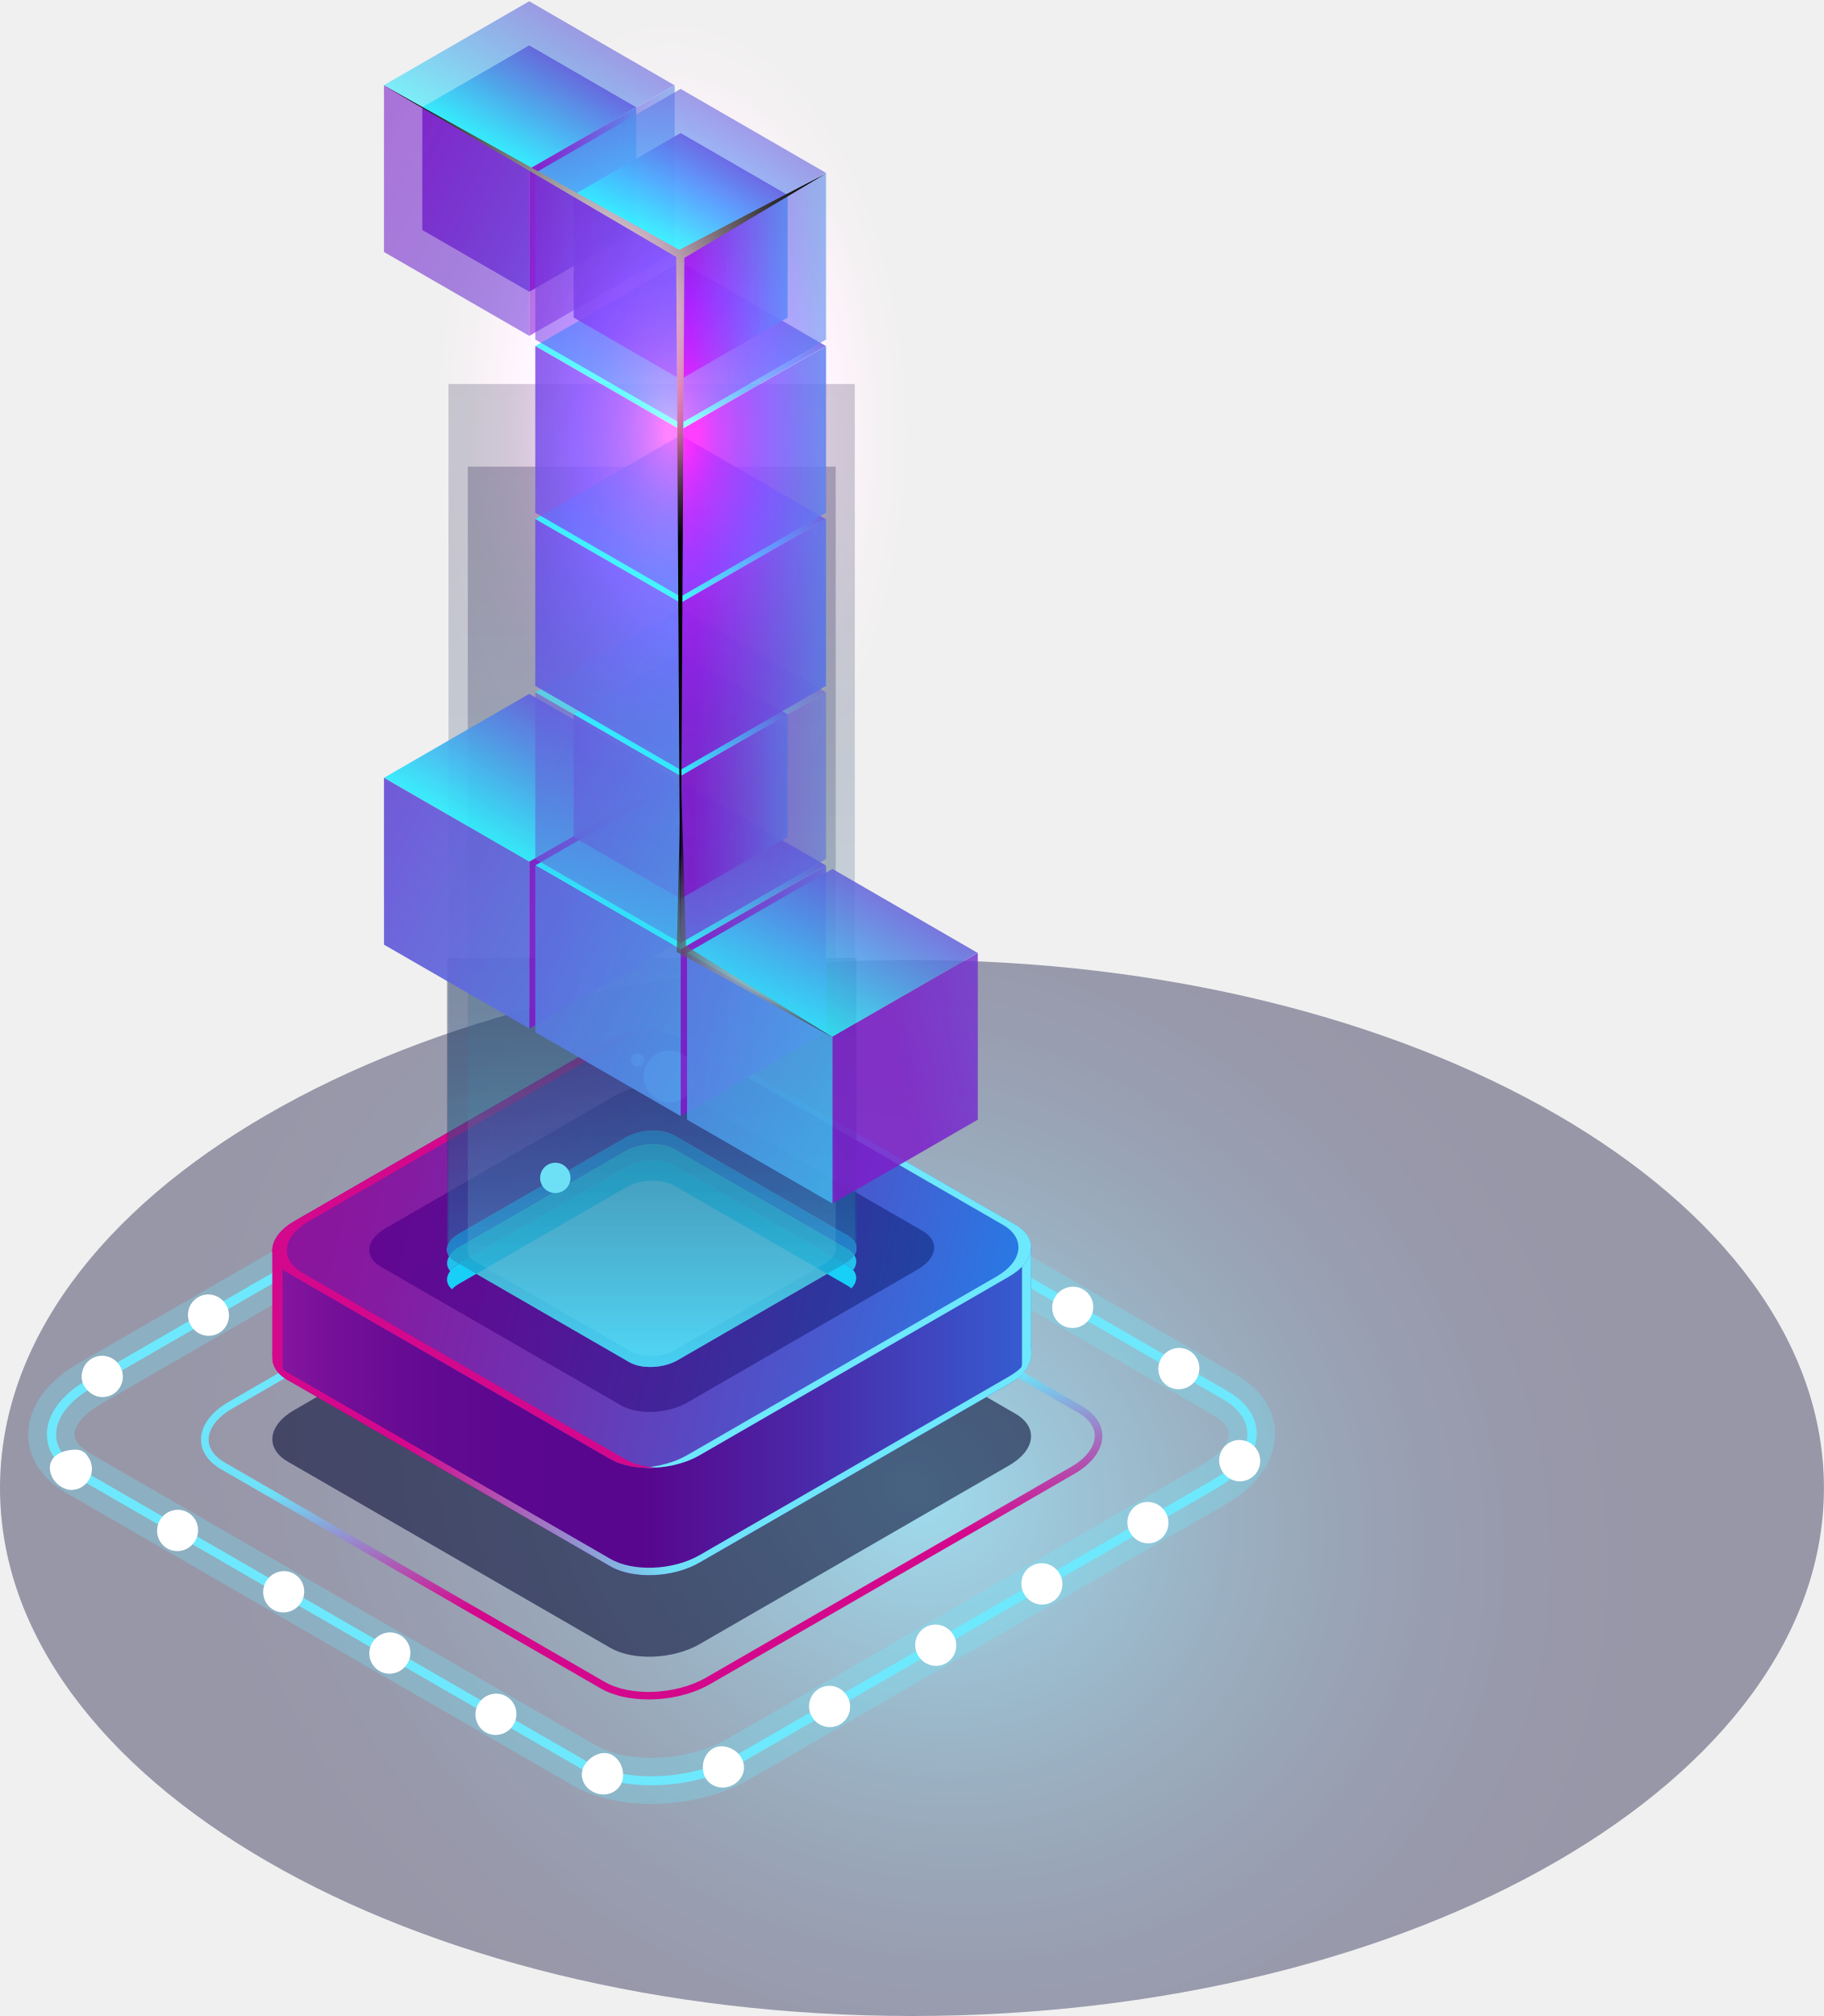
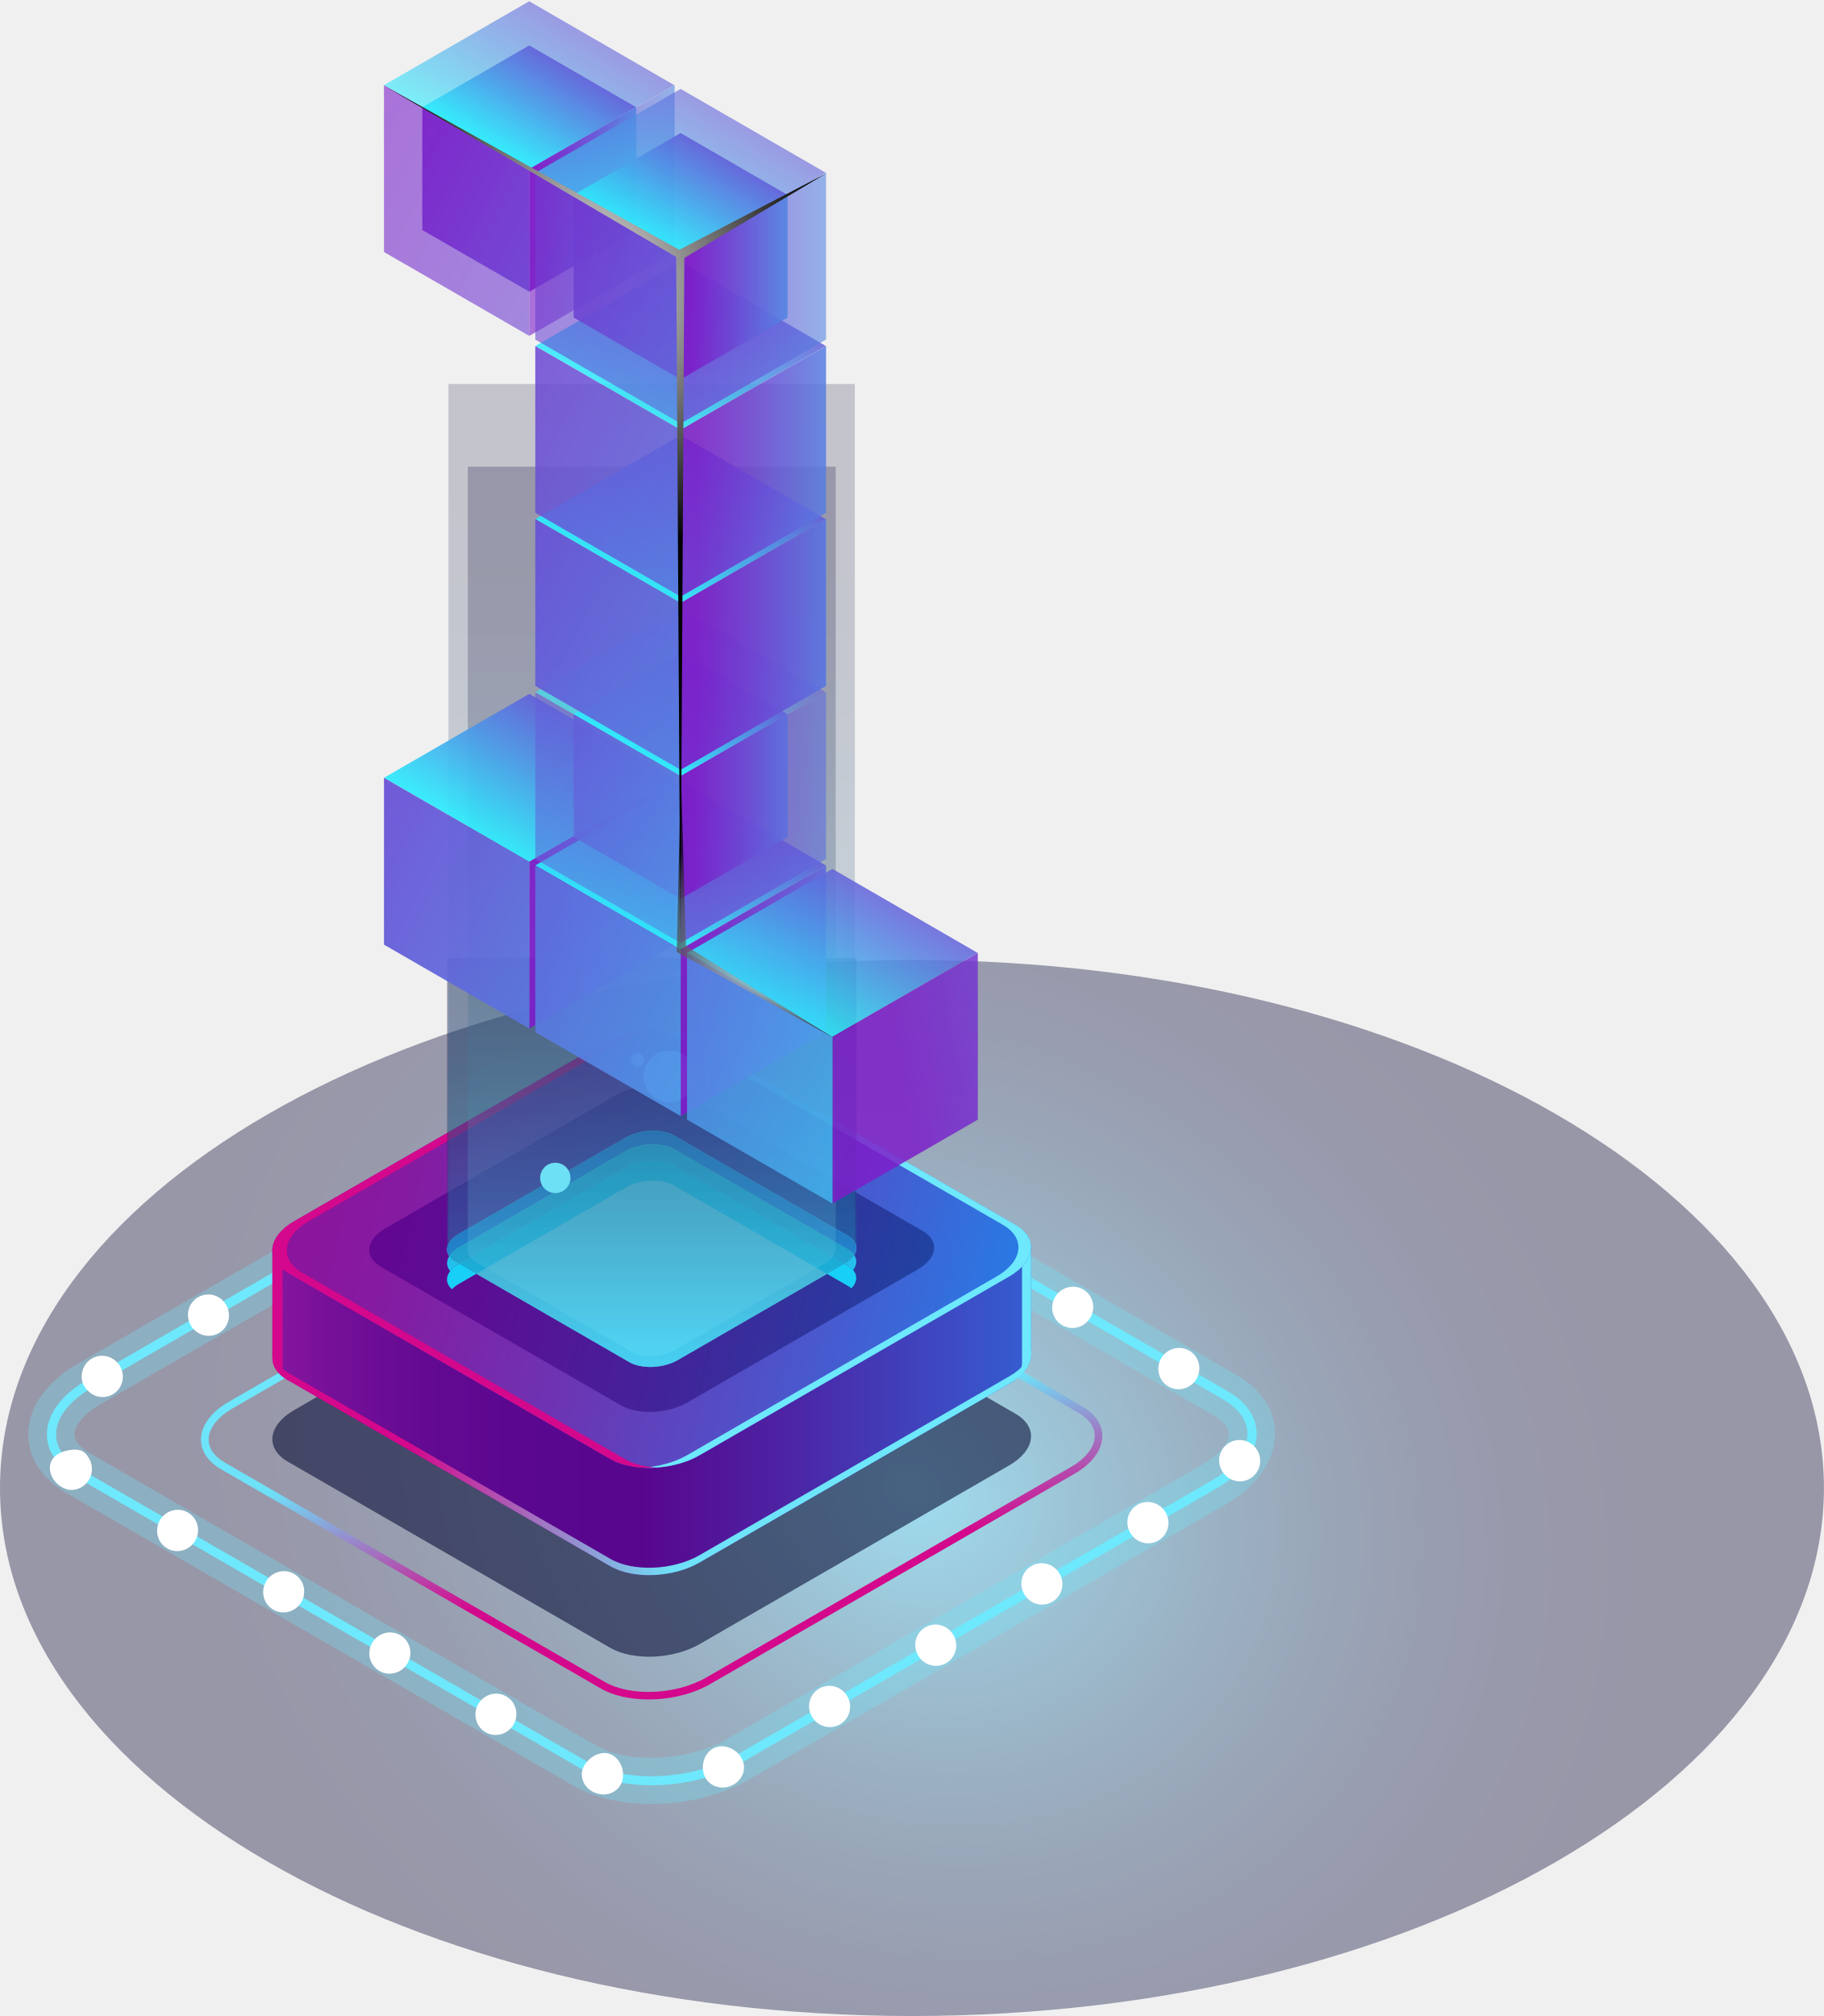
<svg xmlns="http://www.w3.org/2000/svg" width="190" height="210" viewBox="0 0 190 210" fill="none">
  <path opacity="0.4" d="M95 210C147.467 210 190 185.376 190 155C190 124.624 147.467 100 95 100C42.533 100 0 124.624 0 155C0 185.376 42.533 210 95 210Z" fill="url(#paint0_radial_238_2240)" />
  <path opacity="0.3" d="M67.872 187.906C64.826 187.906 61.905 187.277 59.664 185.976L6.928 155.529C4.357 154.043 2.942 151.874 2.942 149.407C2.942 146.63 4.811 143.956 8.084 142.066L57.61 113.468C63.112 110.288 71.238 109.999 76.1 112.797L128.837 143.243C131.408 144.73 132.822 146.898 132.822 149.355C132.822 152.133 130.954 154.807 127.681 156.696L78.155 185.294C75.182 187.029 71.444 187.906 67.872 187.906ZM67.934 115.698C65.188 115.698 62.256 116.369 60.026 117.66L10.5 146.258C8.487 147.425 7.764 148.653 7.764 149.417C7.764 150.316 8.755 151.028 9.343 151.369L62.08 181.815C65.477 183.777 71.733 183.467 75.749 181.144L125.275 152.546C127.289 151.379 128.011 150.15 128.011 149.376C128.011 148.478 127.02 147.776 126.432 147.435L73.695 116.989C72.188 116.121 70.123 115.698 67.934 115.698Z" fill="#6EE8FC" />
  <path d="M67.852 185.965C65.147 185.965 62.565 185.418 60.635 184.303L7.908 153.857C5.957 152.731 4.883 151.152 4.883 149.407C4.883 147.342 6.401 145.277 9.065 143.739L58.59 115.141C63.474 112.322 70.897 112.023 75.151 114.469L127.887 144.916C129.839 146.041 130.912 147.621 130.912 149.366C130.912 151.431 129.395 153.495 126.741 155.034L77.216 183.632C74.531 185.181 71.104 185.965 67.852 185.965ZM67.924 113.778C64.847 113.778 61.605 114.531 59.066 115.987L9.54 144.586C7.196 145.938 5.844 147.703 5.844 149.417C5.844 150.801 6.742 152.091 8.383 153.031L61.12 183.477C65.105 185.78 72.095 185.48 76.72 182.806L126.246 154.208C128.589 152.855 129.942 151.09 129.942 149.376C129.942 147.993 129.044 146.712 127.402 145.762L74.665 115.316C72.859 114.284 70.453 113.778 67.924 113.778Z" fill="#6EE8FC" />
  <path d="M49.815 177.51C50.414 176.477 51.725 176.116 52.737 176.704C53.759 177.293 54.099 178.604 53.501 179.636C52.902 180.669 51.591 181.03 50.579 180.442C49.567 179.853 49.226 178.542 49.815 177.51Z" fill="white" />
  <path d="M38.768 171.129C39.367 170.097 40.678 169.736 41.69 170.324C42.712 170.912 43.053 172.224 42.454 173.256C41.855 174.289 40.544 174.65 39.532 174.061C38.51 173.473 38.169 172.162 38.768 171.129Z" fill="white" />
  <path d="M27.71 164.749C28.309 163.716 29.62 163.355 30.632 163.943C31.654 164.532 31.995 165.843 31.396 166.875C30.797 167.908 29.486 168.269 28.474 167.681C27.452 167.092 27.112 165.781 27.71 164.749Z" fill="white" />
  <path d="M16.653 158.358C17.252 157.325 18.563 156.964 19.575 157.553C20.597 158.141 20.938 159.452 20.339 160.485C19.74 161.517 18.429 161.879 17.417 161.29C16.405 160.712 16.065 159.401 16.653 158.358Z" fill="white" />
  <path d="M5.998 151.492C6.504 151.172 7.082 151.059 7.537 151.017C7.784 150.986 8.001 150.997 8.187 151.038C8.404 151.069 8.579 151.141 8.734 151.265C8.92 151.379 9.044 151.534 9.158 151.74C9.323 151.957 9.447 152.215 9.509 152.483C9.643 153.01 9.581 153.598 9.282 154.115C8.982 154.631 8.507 154.982 7.981 155.126C7.712 155.199 7.433 155.219 7.165 155.188C6.855 155.126 6.515 154.972 6.205 154.765C5.895 154.538 5.647 154.239 5.472 153.949C5.307 153.629 5.214 153.289 5.193 152.979C5.172 152.329 5.492 151.802 5.998 151.492Z" fill="white" />
  <path d="M12.503 142.314C13.102 143.346 12.761 144.658 11.739 145.246C11.233 145.535 10.644 145.597 10.118 145.453C9.622 145.298 9.147 144.957 8.827 144.461C8.497 143.966 8.425 143.367 8.59 142.81C8.724 142.283 9.065 141.798 9.581 141.509C10.603 140.92 11.904 141.282 12.503 142.314Z" fill="white" />
  <path d="M23.56 135.934C24.159 136.966 23.818 138.277 22.796 138.866C21.774 139.454 20.473 139.093 19.874 138.06C19.276 137.028 19.616 135.717 20.638 135.128C21.65 134.529 22.961 134.891 23.56 135.934Z" fill="white" />
  <path d="M34.617 129.543C35.216 130.575 34.876 131.886 33.853 132.475C32.831 133.063 31.53 132.702 30.932 131.67C30.333 130.637 30.674 129.326 31.696 128.738C32.708 128.149 34.019 128.51 34.617 129.543Z" fill="white" />
  <path d="M45.664 123.162C46.263 124.195 45.923 125.506 44.901 126.095C43.878 126.683 42.578 126.322 41.979 125.289C41.38 124.257 41.721 122.946 42.743 122.357C43.765 121.769 45.066 122.13 45.664 123.162Z" fill="white" />
  <path d="M56.722 116.782C57.321 117.814 56.98 119.126 55.958 119.714C54.936 120.302 53.635 119.941 53.036 118.909C52.437 117.876 52.778 116.565 53.8 115.977C54.812 115.388 56.123 115.749 56.722 116.782Z" fill="white" />
  <path d="M68.781 113.323C68.698 114.511 67.82 115.43 66.788 115.502C65.766 115.564 64.764 114.769 64.537 113.592C64.31 112.415 65.188 111.269 66.509 111.186C67.841 111.093 68.853 112.126 68.781 113.323Z" fill="white" />
  <path d="M80.426 118.093C79.828 119.125 78.516 119.487 77.505 118.898C76.483 118.31 76.142 116.999 76.741 115.966C77.339 114.934 78.651 114.572 79.662 115.161C80.684 115.749 81.025 117.061 80.426 118.093Z" fill="white" />
  <path d="M91.484 124.474C90.885 125.506 89.574 125.867 88.562 125.279C87.54 124.69 87.199 123.379 87.798 122.347C88.397 121.314 89.708 120.953 90.72 121.542C91.742 122.13 92.083 123.441 91.484 124.474Z" fill="white" />
  <path d="M102.531 130.854C101.932 131.886 100.621 132.248 99.609 131.659C98.587 131.071 98.246 129.76 98.845 128.727C99.444 127.695 100.755 127.333 101.767 127.922C102.789 128.51 103.13 129.822 102.531 130.854Z" fill="white" />
  <path d="M113.588 137.245C112.989 138.277 111.678 138.639 110.666 138.05C109.644 137.462 109.304 136.15 109.902 135.118C110.501 134.086 111.812 133.724 112.824 134.313C113.846 134.891 114.187 136.202 113.588 137.245Z" fill="white" />
  <path d="M124.646 143.625C124.047 144.658 122.736 145.019 121.724 144.43C120.702 143.842 120.361 142.531 120.96 141.498C121.559 140.466 122.87 140.105 123.882 140.693C124.904 141.271 125.244 142.593 124.646 143.625Z" fill="white" />
  <path d="M117.738 159.669C117.139 158.637 117.48 157.325 118.502 156.737C119.524 156.148 120.825 156.51 121.424 157.542C122.023 158.575 121.682 159.886 120.66 160.474C119.648 161.073 118.337 160.701 117.738 159.669Z" fill="white" />
  <path d="M127.295 153.214C126.696 152.182 127.037 150.871 128.059 150.282C129.081 149.694 130.382 150.055 130.981 151.088C131.58 152.12 131.239 153.431 130.217 154.02C129.205 154.619 127.894 154.247 127.295 153.214Z" fill="white" />
  <path d="M106.692 166.05C106.093 165.017 106.433 163.706 107.456 163.118C108.478 162.529 109.779 162.89 110.377 163.923C110.976 164.955 110.635 166.266 109.613 166.855C108.591 167.454 107.29 167.092 106.692 166.05Z" fill="white" />
  <path d="M95.634 172.44C95.035 171.408 95.376 170.097 96.398 169.508C97.42 168.92 98.721 169.281 99.32 170.314C99.919 171.346 99.578 172.657 98.556 173.246C97.544 173.834 96.233 173.473 95.634 172.44Z" fill="white" />
  <path d="M84.577 178.821C83.978 177.788 84.319 176.477 85.341 175.889C86.363 175.3 87.664 175.662 88.263 176.694C88.861 177.726 88.521 179.038 87.499 179.626C86.487 180.215 85.176 179.853 84.577 178.821Z" fill="white" />
  <path d="M73.303 184.737C72.993 183.58 73.55 182.434 74.469 182.042C74.934 181.846 75.44 181.866 75.935 182.042C76.421 182.228 76.927 182.558 77.216 183.085C77.505 183.601 77.598 184.179 77.401 184.726C77.216 185.273 76.772 185.769 76.152 186.027C74.903 186.543 73.612 185.883 73.303 184.737Z" fill="white" />
  <path d="M60.872 183.89C61.523 182.868 62.617 182.403 63.495 182.692C64.382 183.002 65.053 184.066 64.878 185.253C64.703 186.43 63.474 187.245 62.132 186.801C61.471 186.585 60.965 186.12 60.748 185.552C60.521 184.995 60.573 184.406 60.872 183.89Z" fill="white" />
  <path opacity="0.6" d="M63.567 171.646L29.982 152.256C27.597 150.873 27.896 148.467 30.653 146.877L62.896 128.263C65.652 126.673 69.823 126.497 72.208 127.881L105.793 147.27C108.178 148.653 107.879 151.059 105.122 152.649L72.879 171.264C70.123 172.853 65.952 173.019 63.567 171.646Z" fill="#0C0F38" />
-   <path d="M67.562 177.025C65.704 177.025 63.928 176.653 62.596 175.889L23.034 153.052C21.681 152.267 20.938 151.172 20.938 149.954C20.938 148.519 21.991 147.084 23.818 146.031L61.801 124.102C65.157 122.161 70.257 121.965 73.168 123.648L112.731 146.485C114.084 147.27 114.827 148.364 114.827 149.583C114.827 151.018 113.774 152.453 111.947 153.506L73.963 175.435C72.136 176.488 69.792 177.025 67.562 177.025ZM62.989 175.197C65.683 176.756 70.433 176.55 73.571 174.743L111.554 152.814C113.134 151.906 114.043 150.718 114.043 149.572C114.043 148.653 113.444 147.796 112.339 147.167L72.776 124.329C70.082 122.77 65.332 122.977 62.204 124.784L24.221 146.712C22.641 147.621 21.733 148.808 21.733 149.954C21.733 150.873 22.331 151.73 23.436 152.36L62.989 175.197Z" fill="url(#paint1_linear_238_2240)" />
+   <path d="M67.562 177.025C65.704 177.025 63.928 176.653 62.596 175.889L23.034 153.052C21.681 152.267 20.938 151.172 20.938 149.954C20.938 148.519 21.991 147.084 23.818 146.031L61.801 124.102C65.157 122.161 70.257 121.965 73.168 123.648L112.731 146.485C114.084 147.27 114.827 148.364 114.827 149.583C114.827 151.018 113.774 152.453 111.947 153.506L73.963 175.435C72.136 176.488 69.793 177.025 67.562 177.025ZM62.989 175.197C65.683 176.756 70.433 176.55 73.571 174.743L111.554 152.814C113.134 151.906 114.043 150.718 114.043 149.572C114.043 148.653 113.444 147.796 112.339 147.167L72.776 124.329C70.082 122.77 65.332 122.977 62.204 124.784L24.221 146.712C22.641 147.621 21.733 148.808 21.733 149.954C21.733 150.873 22.331 151.73 23.436 152.36L62.989 175.197Z" fill="url(#paint1_linear_238_2240)" />
  <path d="M107.404 130.09H90.751L72.208 119.384C69.823 118 65.652 118.176 62.896 119.766L45.024 130.08H28.382V141.261H28.392C28.32 142.19 28.846 143.099 29.992 143.759L63.577 163.149C65.962 164.532 70.133 164.357 72.89 162.767L105.133 144.152C106.568 143.326 107.332 142.273 107.404 141.271H107.414V130.09H107.404Z" fill="url(#paint2_linear_238_2240)" />
  <path d="M105.122 143.377L72.879 161.992C70.123 163.582 65.952 163.758 63.567 162.374L29.982 142.985C28.836 142.324 28.309 141.426 28.382 140.487H28.371V141.261H28.382C28.309 142.19 28.836 143.099 29.982 143.759L63.567 163.149C65.952 164.532 70.123 164.357 72.879 162.767L105.122 144.152C106.557 143.326 107.321 142.273 107.394 141.271H107.404V140.497H107.394C107.321 141.509 106.557 142.552 105.122 143.377Z" fill="url(#paint3_linear_238_2240)" />
  <path d="M29.435 142.046L29.424 130.864H46.067L63.939 120.55C66.695 118.961 70.866 118.785 73.251 120.168L91.794 130.875H107.394V130.1H90.741L72.198 119.394C69.813 118.011 65.642 118.186 62.886 119.776L45.014 130.09H28.371V141.271H28.382C28.309 142.201 28.836 143.109 29.982 143.77L30.168 143.883C29.631 143.326 29.383 142.696 29.435 142.046Z" fill="#D4088C" />
  <path d="M106.464 130.988V142.118H106.454C106.413 142.686 106.144 143.274 105.659 143.822C106.754 143.058 107.332 142.149 107.404 141.271H107.414V130.204C107.063 130.431 106.743 130.679 106.464 130.988Z" fill="#6EE8FC" />
  <path d="M63.567 151.978L29.982 132.589C27.597 131.205 27.896 128.8 30.653 127.21L62.896 108.595C65.652 107.005 69.823 106.829 72.208 108.213L105.793 127.602C108.178 128.985 107.879 131.391 105.122 132.981L72.879 151.596C70.123 153.186 65.952 153.351 63.567 151.978Z" fill="url(#paint4_linear_238_2240)" />
  <path d="M105.793 127.592L72.208 108.203C70.969 107.49 69.256 107.191 67.511 107.294C68.781 107.366 69.978 107.666 70.897 108.203L104.482 127.592C106.867 128.975 106.568 131.381 103.811 132.971L71.568 151.585C70.236 152.349 68.585 152.783 66.953 152.876C68.966 153 71.197 152.556 72.879 151.585L105.122 132.971C107.879 131.381 108.189 128.975 105.793 127.592Z" fill="#6EE8FC" />
  <path d="M64.672 146.382L39.666 131.948C37.89 130.926 38.107 129.13 40.162 127.943L64.166 114.077C66.22 112.89 69.328 112.766 71.104 113.788L96.109 128.221C97.885 129.244 97.668 131.04 95.614 132.227L71.609 146.093C69.555 147.28 66.447 147.414 64.672 146.382Z" fill="url(#paint5_linear_238_2240)" />
  <path d="M65.559 141.891L47.44 131.432C46.15 130.689 46.315 129.388 47.802 128.531L65.198 118.486C66.685 117.629 68.936 117.536 70.226 118.279L88.345 128.738C89.636 129.481 89.471 130.782 87.984 131.639L70.588 141.684C69.09 142.541 66.84 142.634 65.559 141.891Z" fill="#6DE0F6" />
  <path d="M65.074 151.978L31.489 132.589C29.104 131.205 29.404 128.8 32.16 127.21L64.403 108.595C65.714 107.841 67.335 107.408 68.946 107.304C66.902 107.16 64.62 107.604 62.896 108.595L30.653 127.21C27.896 128.8 27.597 131.205 29.982 132.589L63.567 151.978C64.816 152.7 66.571 152.99 68.347 152.876C67.108 152.793 65.962 152.494 65.074 151.978Z" fill="#D4088C" />
  <path d="M47.791 129.946L65.188 119.9C66.675 119.043 68.925 118.95 70.216 119.694L88.335 130.152C88.624 130.317 88.82 130.514 88.965 130.72C89.398 130.008 89.213 129.244 88.335 128.738L70.216 118.279C68.925 117.536 66.675 117.629 65.188 118.486L47.791 128.531C46.635 129.202 46.294 130.132 46.8 130.865C46.996 130.534 47.327 130.224 47.791 129.946Z" fill="#267FE5" />
  <path d="M47.791 131.659L65.188 121.614C66.675 120.757 68.925 120.664 70.216 121.407L88.335 131.866C88.562 132 88.727 132.145 88.862 132.31C89.44 131.556 89.285 130.71 88.335 130.162L70.216 119.704C68.925 118.961 66.675 119.053 65.188 119.91L47.791 129.956C46.563 130.668 46.253 131.67 46.904 132.413C47.11 132.134 47.399 131.876 47.791 131.659Z" fill="#25BFEC" />
  <path d="M47.079 134.302C47.265 134.106 47.502 133.91 47.791 133.745L65.188 123.699C66.675 122.842 68.925 122.749 70.216 123.493L88.335 133.951C88.469 134.034 88.583 134.116 88.686 134.209C89.45 133.414 89.367 132.465 88.335 131.866L70.216 121.407C68.925 120.664 66.675 120.757 65.188 121.614L47.791 131.659C46.459 132.423 46.201 133.538 47.079 134.302Z" fill="#18D0F7" />
  <path opacity="0.4" d="M89.202 99.788H46.573V130.183C46.573 130.648 46.862 131.102 47.44 131.432L65.559 141.891C66.85 142.634 69.101 142.541 70.588 141.684L87.984 131.639C88.758 131.195 89.171 130.627 89.213 130.09H89.223V99.788H89.202Z" fill="url(#paint6_linear_238_2240)" />
  <path opacity="0.2" d="M89.058 40H46.718V130.255C46.718 130.72 47.007 131.164 47.575 131.504L65.559 141.891C66.84 142.634 69.07 142.541 70.546 141.684L87.819 131.711C88.583 131.267 88.996 130.709 89.037 130.173H89.047V40H89.058Z" fill="url(#paint7_linear_238_2240)" />
  <path opacity="0.25" d="M87.044 48.61H48.731V130.296C48.731 130.72 48.989 131.122 49.505 131.422L65.787 140.817C66.943 141.488 68.966 141.405 70.298 140.631L85.94 131.618C86.631 131.215 87.003 130.709 87.044 130.224H87.055V48.61H87.044Z" fill="url(#paint8_linear_238_2240)" />
  <path d="M57.847 124.278C58.72 124.278 59.427 123.57 59.427 122.698C59.427 121.826 58.72 121.118 57.847 121.118C56.975 121.118 56.268 121.826 56.268 122.698C56.268 123.57 56.975 124.278 57.847 124.278Z" fill="#6DE0F6" />
  <path d="M69.73 114.82C71.219 114.82 72.425 113.614 72.425 112.126C72.425 110.637 71.219 109.431 69.73 109.431C68.242 109.431 67.036 110.637 67.036 112.126C67.036 113.614 68.242 114.82 69.73 114.82Z" fill="#6DE0F6" />
  <path d="M67.108 110.412C67.108 110.794 66.799 111.104 66.416 111.104C66.034 111.104 65.725 110.794 65.725 110.412C65.725 110.03 66.034 109.72 66.416 109.72C66.799 109.72 67.108 110.03 67.108 110.412Z" fill="#6DE0F6" />
  <path d="M78.165 98.24C78.907 98.24 79.508 97.639 79.508 96.897C79.508 96.156 78.907 95.555 78.165 95.555C77.424 95.555 76.823 96.156 76.823 96.897C76.823 97.639 77.424 98.24 78.165 98.24Z" fill="#6DE0F6" />
  <path d="M71.073 86.418C71.597 86.418 72.022 85.993 72.022 85.468C72.022 84.944 71.597 84.519 71.073 84.519C70.548 84.519 70.123 84.944 70.123 85.468C70.123 85.993 70.548 86.418 71.073 86.418Z" fill="#6DE0F6" />
  <g opacity="0.93">
    <path d="M55.13 72.28L70.26 81.03L55.13 89.77L40 81.02L55.13 72.28Z" fill="url(#paint9_linear_238_2240)" />
    <path d="M70.28 98.4L55.13 107.14V89.76L70.28 81.02V98.4Z" fill="url(#paint10_linear_238_2240)" />
    <path d="M55.14 107.14L40 98.4V81.02L55.14 89.76V107.14Z" fill="url(#paint11_linear_238_2240)" />
  </g>
  <g opacity="0.6">
    <path d="M55.13 0.13L70.26 8.88L55.13 17.62L40 8.87L55.13 0.13Z" fill="url(#paint12_linear_238_2240)" />
    <path d="M70.28 26.25L55.13 34.99V17.62L70.28 8.87V26.25Z" fill="url(#paint13_linear_238_2240)" />
    <path d="M55.14 34.99L40 26.25V8.87L55.14 17.62V34.99Z" fill="url(#paint14_linear_238_2240)" />
  </g>
  <g opacity="0.9">
    <path d="M55.13 4.73L66.27 11.17L55.13 17.61L43.99 11.17L55.13 4.73Z" fill="url(#paint15_linear_238_2240)" />
    <path d="M66.28 23.96L55.13 30.39V17.6L66.28 11.17V23.96Z" fill="url(#paint16_linear_238_2240)" />
    <path d="M55.14 30.39L43.99 23.96V11.17L55.14 17.6V30.39Z" fill="url(#paint17_linear_238_2240)" />
  </g>
  <g opacity="0.93">
    <path d="M70.9 81.4L86.03 90.15L70.9 98.89L55.77 90.14L70.9 81.4Z" fill="url(#paint18_linear_238_2240)" />
    <path d="M86.05 107.52L70.9 116.26V98.89L86.05 90.15V107.52Z" fill="url(#paint19_linear_238_2240)" />
    <path d="M70.91 116.26L55.76 107.52V90.15L70.91 98.89V116.26Z" fill="url(#paint20_linear_238_2240)" />
  </g>
  <g opacity="0.6">
    <path d="M70.9 63.37L86.03 72.11L70.9 80.86L55.77 72.11L70.9 63.37Z" fill="url(#paint21_linear_238_2240)" />
    <path d="M86.05 89.48L70.9 98.23V80.85L86.05 72.11V89.48Z" fill="url(#paint22_linear_238_2240)" />
    <path d="M70.91 98.23L55.76 89.48V72.11L70.91 80.85V98.23Z" fill="url(#paint23_linear_238_2240)" />
  </g>
  <g opacity="0.9">
    <path d="M70.9 67.97L82.04 74.41L70.9 80.84L59.76 74.4L70.9 67.97Z" fill="url(#paint24_linear_238_2240)" />
    <path d="M82.05 87.19L70.9 93.63V80.84L82.05 74.4V87.19Z" fill="url(#paint25_linear_238_2240)" />
    <path d="M70.91 93.63L59.76 87.19V74.4L70.91 80.84V93.63Z" fill="url(#paint26_linear_238_2240)" />
  </g>
  <g opacity="0.93">
    <path d="M70.9 45.33L86.03 54.08L70.9 62.82L55.77 54.07L70.9 45.33Z" fill="url(#paint27_linear_238_2240)" />
    <path d="M86.05 71.45L70.9 80.19V62.81L86.05 54.07V71.45Z" fill="url(#paint28_linear_238_2240)" />
    <path d="M70.91 80.19L55.76 71.45V54.07L70.91 62.81V80.19Z" fill="url(#paint29_linear_238_2240)" />
  </g>
  <g opacity="0.85">
    <path d="M70.9 27.29L86.03 36.04L70.9 44.78L55.77 36.04L70.9 27.29Z" fill="url(#paint30_linear_238_2240)" />
    <path d="M86.05 53.41L70.9 62.15V44.78L86.05 36.04V53.41Z" fill="url(#paint31_linear_238_2240)" />
    <path d="M70.91 62.15L55.76 53.41V36.04L70.91 44.78V62.15Z" fill="url(#paint32_linear_238_2240)" />
  </g>
  <g opacity="0.6">
    <path d="M70.9 9.26L86.03 18L70.9 26.75L55.77 18L70.9 9.26Z" fill="url(#paint33_linear_238_2240)" />
    <path d="M86.05 35.37L70.9 44.12V26.74L86.05 18V35.37Z" fill="url(#paint34_linear_238_2240)" />
    <path d="M70.91 44.12L55.76 35.37V18L70.91 26.74V44.12Z" fill="url(#paint35_linear_238_2240)" />
  </g>
  <g opacity="0.9">
    <path d="M70.9 13.86L82.04 20.3L70.9 26.73L59.76 20.29L70.9 13.86Z" fill="url(#paint36_linear_238_2240)" />
    <path d="M82.05 33.08L70.9 39.52V26.73L82.05 20.29V33.08Z" fill="url(#paint37_linear_238_2240)" />
    <path d="M70.91 39.52L59.76 33.08V20.29L70.91 26.73V39.52Z" fill="url(#paint38_linear_238_2240)" />
  </g>
  <g opacity="0.85">
    <path d="M86.71 90.51L101.84 99.26L86.71 108L71.58 99.26L86.71 90.51Z" fill="url(#paint39_linear_238_2240)" />
    <path d="M101.86 116.63L86.71 125.37V108L101.86 99.26V116.63Z" fill="url(#paint40_linear_238_2240)" />
    <path d="M86.72 125.37L71.57 116.63V99.26L86.72 108V125.37Z" fill="url(#paint41_linear_238_2240)" />
  </g>
  <path d="M70.88 98.88L71.29 26.87L86.02 18.09L70.76 26.02L40.01 8.92L70.44 26.77L70.88 98.88Z" fill="url(#paint42_radial_238_2240)" />
  <path opacity="0.7" d="M70.93 80.47L70.5 99.17L86.7 108.03L71.46 98.53L70.93 80.47Z" fill="url(#paint43_radial_238_2240)" />
-   <g style="mix-blend-mode:color-dodge">
-     <path d="M70 90C84.359 90 96 69.853 96 45C96 20.147 84.359 0 70 0C55.641 0 44 20.147 44 45C44 69.853 55.641 90 70 90Z" fill="url(#paint44_radial_238_2240)" />
-   </g>
  <defs>
    <radialGradient id="paint0_radial_238_2240" cx="0" cy="0" r="1" gradientUnits="userSpaceOnUse" gradientTransform="translate(95.0032 154.998) rotate(30.0669) scale(77.6222 67.3133)">
      <stop offset="0.011" stop-color="#25BFEC" />
      <stop offset="0.045" stop-color="#24B4E1" />
      <stop offset="0.219" stop-color="#1F83B0" />
      <stop offset="0.39" stop-color="#1B5A86" />
      <stop offset="0.557" stop-color="#173A66" />
      <stop offset="0.717" stop-color="#152350" />
      <stop offset="0.868" stop-color="#131642" />
      <stop offset="1" stop-color="#13113D" />
    </radialGradient>
    <linearGradient id="paint1_linear_238_2240" x1="63.655" y1="123.037" x2="72.12" y2="176.479" gradientUnits="userSpaceOnUse">
      <stop stop-color="#6EE8FC" />
      <stop offset="0.22" stop-color="#6EE8FC" />
      <stop offset="0.489" stop-color="#6EE1F8" />
      <stop offset="0.774" stop-color="#D4088C" />
      <stop offset="1" stop-color="#D4088C" />
    </linearGradient>
    <linearGradient id="paint2_linear_238_2240" x1="20.895" y1="141.27" x2="117.189" y2="141.27" gradientUnits="userSpaceOnUse">
      <stop stop-color="#A31FA9" />
      <stop offset="0.067" stop-color="#8B17A0" />
      <stop offset="0.149" stop-color="#740F98" />
      <stop offset="0.239" stop-color="#640A92" />
      <stop offset="0.341" stop-color="#5B078F" />
      <stop offset="0.478" stop-color="#58068E" />
      <stop offset="0.626" stop-color="#4D22A3" />
      <stop offset="0.944" stop-color="#3168DA" />
      <stop offset="1" stop-color="#2C75E4" />
    </linearGradient>
    <linearGradient id="paint3_linear_238_2240" x1="20.895" y1="152.293" x2="117.189" y2="152.293" gradientUnits="userSpaceOnUse">
      <stop stop-color="#D4088C" />
      <stop offset="0.226" stop-color="#D4088C" />
      <stop offset="0.511" stop-color="#6EE1F8" />
      <stop offset="0.78" stop-color="#6EE8FC" />
      <stop offset="1" stop-color="#6EE8FC" />
    </linearGradient>
    <linearGradient id="paint4_linear_238_2240" x1="27.723" y1="130.09" x2="101.856" y2="148.433" gradientUnits="userSpaceOnUse">
      <stop stop-color="#8D139B" />
      <stop offset="0.165" stop-color="#851BA1" />
      <stop offset="0.428" stop-color="#6E33B2" />
      <stop offset="0.755" stop-color="#4958CD" />
      <stop offset="1" stop-color="#2979E4" />
    </linearGradient>
    <linearGradient id="paint5_linear_238_2240" x1="37.985" y1="130.089" x2="93.177" y2="143.746" gradientUnits="userSpaceOnUse">
      <stop stop-color="#630692" />
      <stop offset="0.226" stop-color="#5B0E94" />
      <stop offset="0.587" stop-color="#432399" />
      <stop offset="1" stop-color="#2142A1" />
    </linearGradient>
    <linearGradient id="paint6_linear_238_2240" x1="67.888" y1="142.396" x2="67.888" y2="99.789" gradientUnits="userSpaceOnUse">
      <stop offset="0.011" stop-color="#25BFEC" />
      <stop offset="0.045" stop-color="#24B4E1" />
      <stop offset="0.219" stop-color="#1F83B0" />
      <stop offset="0.39" stop-color="#1B5A86" />
      <stop offset="0.557" stop-color="#173A66" />
      <stop offset="0.717" stop-color="#152350" />
      <stop offset="0.868" stop-color="#131642" />
      <stop offset="1" stop-color="#13113D" />
    </linearGradient>
    <linearGradient id="paint7_linear_238_2240" x1="67.887" y1="142.396" x2="67.887" y2="40.005" gradientUnits="userSpaceOnUse">
      <stop offset="0.011" stop-color="#25BFEC" />
      <stop offset="0.045" stop-color="#24B4E1" />
      <stop offset="0.219" stop-color="#1F83B0" />
      <stop offset="0.39" stop-color="#1B5A86" />
      <stop offset="0.557" stop-color="#173A66" />
      <stop offset="0.717" stop-color="#152350" />
      <stop offset="0.868" stop-color="#131642" />
      <stop offset="1" stop-color="#13113D" />
    </linearGradient>
    <linearGradient id="paint8_linear_238_2240" x1="67.887" y1="141.278" x2="67.887" y2="48.611" gradientUnits="userSpaceOnUse">
      <stop offset="0.011" stop-color="#70E8FC" />
      <stop offset="0.148" stop-color="#5AB5CF" />
      <stop offset="0.303" stop-color="#4584A3" />
      <stop offset="0.456" stop-color="#335A7E" />
      <stop offset="0.605" stop-color="#253A62" />
      <stop offset="0.747" stop-color="#1B244D" />
      <stop offset="0.882" stop-color="#151641" />
      <stop offset="1" stop-color="#13113D" />
    </linearGradient>
    <linearGradient id="paint9_linear_238_2240" x1="63.481" y1="66.56" x2="50.833" y2="88.467" gradientUnits="userSpaceOnUse">
      <stop offset="0.03" stop-color="#7C1DC9" />
      <stop offset="0.214" stop-color="#6E41D2" />
      <stop offset="0.618" stop-color="#4C9BE8" />
      <stop offset="1" stop-color="#2AF6FF" />
    </linearGradient>
    <linearGradient id="paint10_linear_238_2240" x1="55.815" y1="94.08" x2="91.804" y2="94.08" gradientUnits="userSpaceOnUse">
      <stop offset="0.03" stop-color="#7C1DC9" />
      <stop offset="0.214" stop-color="#6E41D2" />
      <stop offset="0.618" stop-color="#4C9BE8" />
      <stop offset="1" stop-color="#2AF6FF" />
    </linearGradient>
    <linearGradient id="paint11_linear_238_2240" x1="2.449" y1="71.287" x2="125.602" y2="133.505" gradientUnits="userSpaceOnUse">
      <stop offset="0.03" stop-color="#7C1DC9" />
      <stop offset="0.214" stop-color="#6E41D2" />
      <stop offset="0.618" stop-color="#4C9BE8" />
      <stop offset="1" stop-color="#2AF6FF" />
    </linearGradient>
    <linearGradient id="paint12_linear_238_2240" x1="63.481" y1="-5.586" x2="50.833" y2="16.321" gradientUnits="userSpaceOnUse">
      <stop offset="0.03" stop-color="#7C1DC9" />
      <stop offset="0.214" stop-color="#6E41D2" />
      <stop offset="0.618" stop-color="#4C9BE8" />
      <stop offset="1" stop-color="#2AF6FF" />
    </linearGradient>
    <linearGradient id="paint13_linear_238_2240" x1="55.815" y1="21.934" x2="83.3" y2="21.934" gradientUnits="userSpaceOnUse">
      <stop offset="0.03" stop-color="#7C1DC9" />
      <stop offset="0.214" stop-color="#6E41D2" />
      <stop offset="0.618" stop-color="#4C9BE8" />
      <stop offset="1" stop-color="#2AF6FF" />
    </linearGradient>
    <linearGradient id="paint14_linear_238_2240" x1="31.486" y1="13.81" x2="154.64" y2="76.028" gradientUnits="userSpaceOnUse">
      <stop offset="0.03" stop-color="#7C1DC9" />
      <stop offset="0.214" stop-color="#6E41D2" />
      <stop offset="0.618" stop-color="#4C9BE8" />
      <stop offset="1" stop-color="#2AF6FF" />
    </linearGradient>
    <linearGradient id="paint15_linear_238_2240" x1="61.278" y1="0.525" x2="51.969" y2="16.649" gradientUnits="userSpaceOnUse">
      <stop offset="0.03" stop-color="#7C1DC9" />
      <stop offset="0.214" stop-color="#6E41D2" />
      <stop offset="0.618" stop-color="#4C9BE8" />
      <stop offset="1" stop-color="#2AF6FF" />
    </linearGradient>
    <linearGradient id="paint16_linear_238_2240" x1="55.636" y1="20.78" x2="75.865" y2="20.78" gradientUnits="userSpaceOnUse">
      <stop offset="0.03" stop-color="#7C1DC9" />
      <stop offset="0.214" stop-color="#6E41D2" />
      <stop offset="0.618" stop-color="#4C9BE8" />
      <stop offset="1" stop-color="#2AF6FF" />
    </linearGradient>
    <linearGradient id="paint17_linear_238_2240" x1="37.73" y1="14.801" x2="128.37" y2="60.593" gradientUnits="userSpaceOnUse">
      <stop offset="0.03" stop-color="#7C1DC9" />
      <stop offset="0.214" stop-color="#6E41D2" />
      <stop offset="0.618" stop-color="#4C9BE8" />
      <stop offset="1" stop-color="#2AF6FF" />
    </linearGradient>
    <linearGradient id="paint18_linear_238_2240" x1="79.25" y1="75.684" x2="66.602" y2="97.591" gradientUnits="userSpaceOnUse">
      <stop offset="0.03" stop-color="#7C1DC9" />
      <stop offset="0.214" stop-color="#6E41D2" />
      <stop offset="0.618" stop-color="#4C9BE8" />
      <stop offset="1" stop-color="#2AF6FF" />
    </linearGradient>
    <linearGradient id="paint19_linear_238_2240" x1="71.584" y1="103.204" x2="107.572" y2="103.204" gradientUnits="userSpaceOnUse">
      <stop offset="0.03" stop-color="#7C1DC9" />
      <stop offset="0.214" stop-color="#6E41D2" />
      <stop offset="0.618" stop-color="#4C9BE8" />
      <stop offset="1" stop-color="#2AF6FF" />
    </linearGradient>
    <linearGradient id="paint20_linear_238_2240" x1="1.983" y1="72.209" x2="125.136" y2="134.427" gradientUnits="userSpaceOnUse">
      <stop offset="0.03" stop-color="#7C1DC9" />
      <stop offset="0.214" stop-color="#6E41D2" />
      <stop offset="0.618" stop-color="#4C9BE8" />
      <stop offset="1" stop-color="#2AF6FF" />
    </linearGradient>
    <linearGradient id="paint21_linear_238_2240" x1="79.25" y1="57.648" x2="66.602" y2="79.555" gradientUnits="userSpaceOnUse">
      <stop offset="0.03" stop-color="#7C1DC9" />
      <stop offset="0.214" stop-color="#6E41D2" />
      <stop offset="0.618" stop-color="#4C9BE8" />
      <stop offset="1" stop-color="#2AF6FF" />
    </linearGradient>
    <linearGradient id="paint22_linear_238_2240" x1="71.584" y1="85.168" x2="105.447" y2="85.168" gradientUnits="userSpaceOnUse">
      <stop offset="0.03" stop-color="#7C1DC9" />
      <stop offset="0.214" stop-color="#6E41D2" />
      <stop offset="0.618" stop-color="#4C9BE8" />
      <stop offset="1" stop-color="#2AF6FF" />
    </linearGradient>
    <linearGradient id="paint23_linear_238_2240" x1="9.242" y1="57.839" x2="132.396" y2="120.058" gradientUnits="userSpaceOnUse">
      <stop offset="0.03" stop-color="#7C1DC9" />
      <stop offset="0.214" stop-color="#6E41D2" />
      <stop offset="0.618" stop-color="#4C9BE8" />
      <stop offset="1" stop-color="#2AF6FF" />
    </linearGradient>
    <linearGradient id="paint24_linear_238_2240" x1="77.047" y1="63.759" x2="67.738" y2="79.882" gradientUnits="userSpaceOnUse">
      <stop offset="0.03" stop-color="#7C1DC9" />
      <stop offset="0.214" stop-color="#6E41D2" />
      <stop offset="0.618" stop-color="#4C9BE8" />
      <stop offset="1" stop-color="#2AF6FF" />
    </linearGradient>
    <linearGradient id="paint25_linear_238_2240" x1="71.405" y1="84.014" x2="96.328" y2="84.014" gradientUnits="userSpaceOnUse">
      <stop offset="0.03" stop-color="#7C1DC9" />
      <stop offset="0.214" stop-color="#6E41D2" />
      <stop offset="0.618" stop-color="#4C9BE8" />
      <stop offset="1" stop-color="#2AF6FF" />
    </linearGradient>
    <linearGradient id="paint26_linear_238_2240" x1="25.522" y1="63.9" x2="116.162" y2="109.692" gradientUnits="userSpaceOnUse">
      <stop offset="0.03" stop-color="#7C1DC9" />
      <stop offset="0.214" stop-color="#6E41D2" />
      <stop offset="0.618" stop-color="#4C9BE8" />
      <stop offset="1" stop-color="#2AF6FF" />
    </linearGradient>
    <linearGradient id="paint27_linear_238_2240" x1="79.25" y1="39.611" x2="66.602" y2="61.518" gradientUnits="userSpaceOnUse">
      <stop offset="0.03" stop-color="#7C1DC9" />
      <stop offset="0.214" stop-color="#6E41D2" />
      <stop offset="0.618" stop-color="#4C9BE8" />
      <stop offset="1" stop-color="#2AF6FF" />
    </linearGradient>
    <linearGradient id="paint28_linear_238_2240" x1="71.584" y1="67.131" x2="103.321" y2="67.131" gradientUnits="userSpaceOnUse">
      <stop offset="0.03" stop-color="#7C1DC9" />
      <stop offset="0.214" stop-color="#6E41D2" />
      <stop offset="0.618" stop-color="#4C9BE8" />
      <stop offset="1" stop-color="#2AF6FF" />
    </linearGradient>
    <linearGradient id="paint29_linear_238_2240" x1="16.502" y1="43.47" x2="139.655" y2="105.689" gradientUnits="userSpaceOnUse">
      <stop offset="0.03" stop-color="#7C1DC9" />
      <stop offset="0.214" stop-color="#6E41D2" />
      <stop offset="0.618" stop-color="#4C9BE8" />
      <stop offset="1" stop-color="#2AF6FF" />
    </linearGradient>
    <linearGradient id="paint30_linear_238_2240" x1="79.25" y1="21.574" x2="66.602" y2="43.481" gradientUnits="userSpaceOnUse">
      <stop offset="0.03" stop-color="#7C1DC9" />
      <stop offset="0.214" stop-color="#6E41D2" />
      <stop offset="0.618" stop-color="#4C9BE8" />
      <stop offset="1" stop-color="#2AF6FF" />
    </linearGradient>
    <linearGradient id="paint31_linear_238_2240" x1="71.584" y1="49.094" x2="101.195" y2="49.094" gradientUnits="userSpaceOnUse">
      <stop offset="0.03" stop-color="#7C1DC9" />
      <stop offset="0.214" stop-color="#6E41D2" />
      <stop offset="0.618" stop-color="#4C9BE8" />
      <stop offset="1" stop-color="#2AF6FF" />
    </linearGradient>
    <linearGradient id="paint32_linear_238_2240" x1="23.761" y1="29.101" x2="146.915" y2="91.319" gradientUnits="userSpaceOnUse">
      <stop offset="0.03" stop-color="#7C1DC9" />
      <stop offset="0.214" stop-color="#6E41D2" />
      <stop offset="0.618" stop-color="#4C9BE8" />
      <stop offset="1" stop-color="#2AF6FF" />
    </linearGradient>
    <linearGradient id="paint33_linear_238_2240" x1="79.25" y1="3.538" x2="66.602" y2="25.445" gradientUnits="userSpaceOnUse">
      <stop offset="0.03" stop-color="#7C1DC9" />
      <stop offset="0.214" stop-color="#6E41D2" />
      <stop offset="0.618" stop-color="#4C9BE8" />
      <stop offset="1" stop-color="#2AF6FF" />
    </linearGradient>
    <linearGradient id="paint34_linear_238_2240" x1="71.584" y1="31.058" x2="99.069" y2="31.058" gradientUnits="userSpaceOnUse">
      <stop offset="0.03" stop-color="#7C1DC9" />
      <stop offset="0.214" stop-color="#6E41D2" />
      <stop offset="0.618" stop-color="#4C9BE8" />
      <stop offset="1" stop-color="#2AF6FF" />
    </linearGradient>
    <linearGradient id="paint35_linear_238_2240" x1="31.02" y1="14.732" x2="154.174" y2="76.95" gradientUnits="userSpaceOnUse">
      <stop offset="0.03" stop-color="#7C1DC9" />
      <stop offset="0.214" stop-color="#6E41D2" />
      <stop offset="0.618" stop-color="#4C9BE8" />
      <stop offset="1" stop-color="#2AF6FF" />
    </linearGradient>
    <linearGradient id="paint36_linear_238_2240" x1="77.047" y1="9.649" x2="67.738" y2="25.773" gradientUnits="userSpaceOnUse">
      <stop offset="0.03" stop-color="#7C1DC9" />
      <stop offset="0.214" stop-color="#6E41D2" />
      <stop offset="0.618" stop-color="#4C9BE8" />
      <stop offset="1" stop-color="#2AF6FF" />
    </linearGradient>
    <linearGradient id="paint37_linear_238_2240" x1="71.405" y1="29.904" x2="91.634" y2="29.904" gradientUnits="userSpaceOnUse">
      <stop offset="0.03" stop-color="#7C1DC9" />
      <stop offset="0.214" stop-color="#6E41D2" />
      <stop offset="0.618" stop-color="#4C9BE8" />
      <stop offset="1" stop-color="#2AF6FF" />
    </linearGradient>
    <linearGradient id="paint38_linear_238_2240" x1="41.55" y1="17.888" x2="132.19" y2="63.68" gradientUnits="userSpaceOnUse">
      <stop offset="0.03" stop-color="#7C1DC9" />
      <stop offset="0.214" stop-color="#6E41D2" />
      <stop offset="0.618" stop-color="#4C9BE8" />
      <stop offset="1" stop-color="#2AF6FF" />
    </linearGradient>
    <linearGradient id="paint39_linear_238_2240" x1="95.06" y1="84.794" x2="82.412" y2="106.702" gradientUnits="userSpaceOnUse">
      <stop offset="0.03" stop-color="#7C1DC9" />
      <stop offset="0.214" stop-color="#6E41D2" />
      <stop offset="0.618" stop-color="#4C9BE8" />
      <stop offset="1" stop-color="#2AF6FF" />
    </linearGradient>
    <linearGradient id="paint40_linear_238_2240" x1="91.435" y1="112.926" x2="167.123" y2="96.677" gradientUnits="userSpaceOnUse">
      <stop offset="0.03" stop-color="#7C1DC9" />
      <stop offset="0.214" stop-color="#6E41D2" />
      <stop offset="0.618" stop-color="#4C9BE8" />
      <stop offset="1" stop-color="#2AF6FF" />
    </linearGradient>
    <linearGradient id="paint41_linear_238_2240" x1="1.531" y1="73.103" x2="124.685" y2="135.321" gradientUnits="userSpaceOnUse">
      <stop offset="0.03" stop-color="#7C1DC9" />
      <stop offset="0.214" stop-color="#6E41D2" />
      <stop offset="0.618" stop-color="#4C9BE8" />
      <stop offset="1" stop-color="#2AF6FF" />
    </linearGradient>
    <radialGradient id="paint42_radial_238_2240" cx="0" cy="0" r="1" gradientUnits="userSpaceOnUse" gradientTransform="translate(59.2479 30.3568) scale(28.3819 28.3819)">
      <stop stop-color="white" />
      <stop offset="1" />
    </radialGradient>
    <radialGradient id="paint43_radial_238_2240" cx="0" cy="0" r="1" gradientUnits="userSpaceOnUse" gradientTransform="translate(79.6868 98.4779) scale(13.1495 13.1495)">
      <stop stop-color="white" />
      <stop offset="1" />
    </radialGradient>
-     <radialGradient id="paint44_radial_238_2240" cx="0" cy="0" r="1" gradientUnits="userSpaceOnUse" gradientTransform="translate(70.004 44.9989) scale(25.9985 45.0037)">
-       <stop stop-color="#972A74" />
-       <stop offset="0.041" stop-color="#8A266A" />
-       <stop offset="0.194" stop-color="#601B4A" />
-       <stop offset="0.35" stop-color="#3D112F" />
-       <stop offset="0.507" stop-color="#220A1B" />
-       <stop offset="0.667" stop-color="#0F040C" />
-       <stop offset="0.829" stop-color="#040103" />
-       <stop offset="1" />
-     </radialGradient>
  </defs>
</svg>
